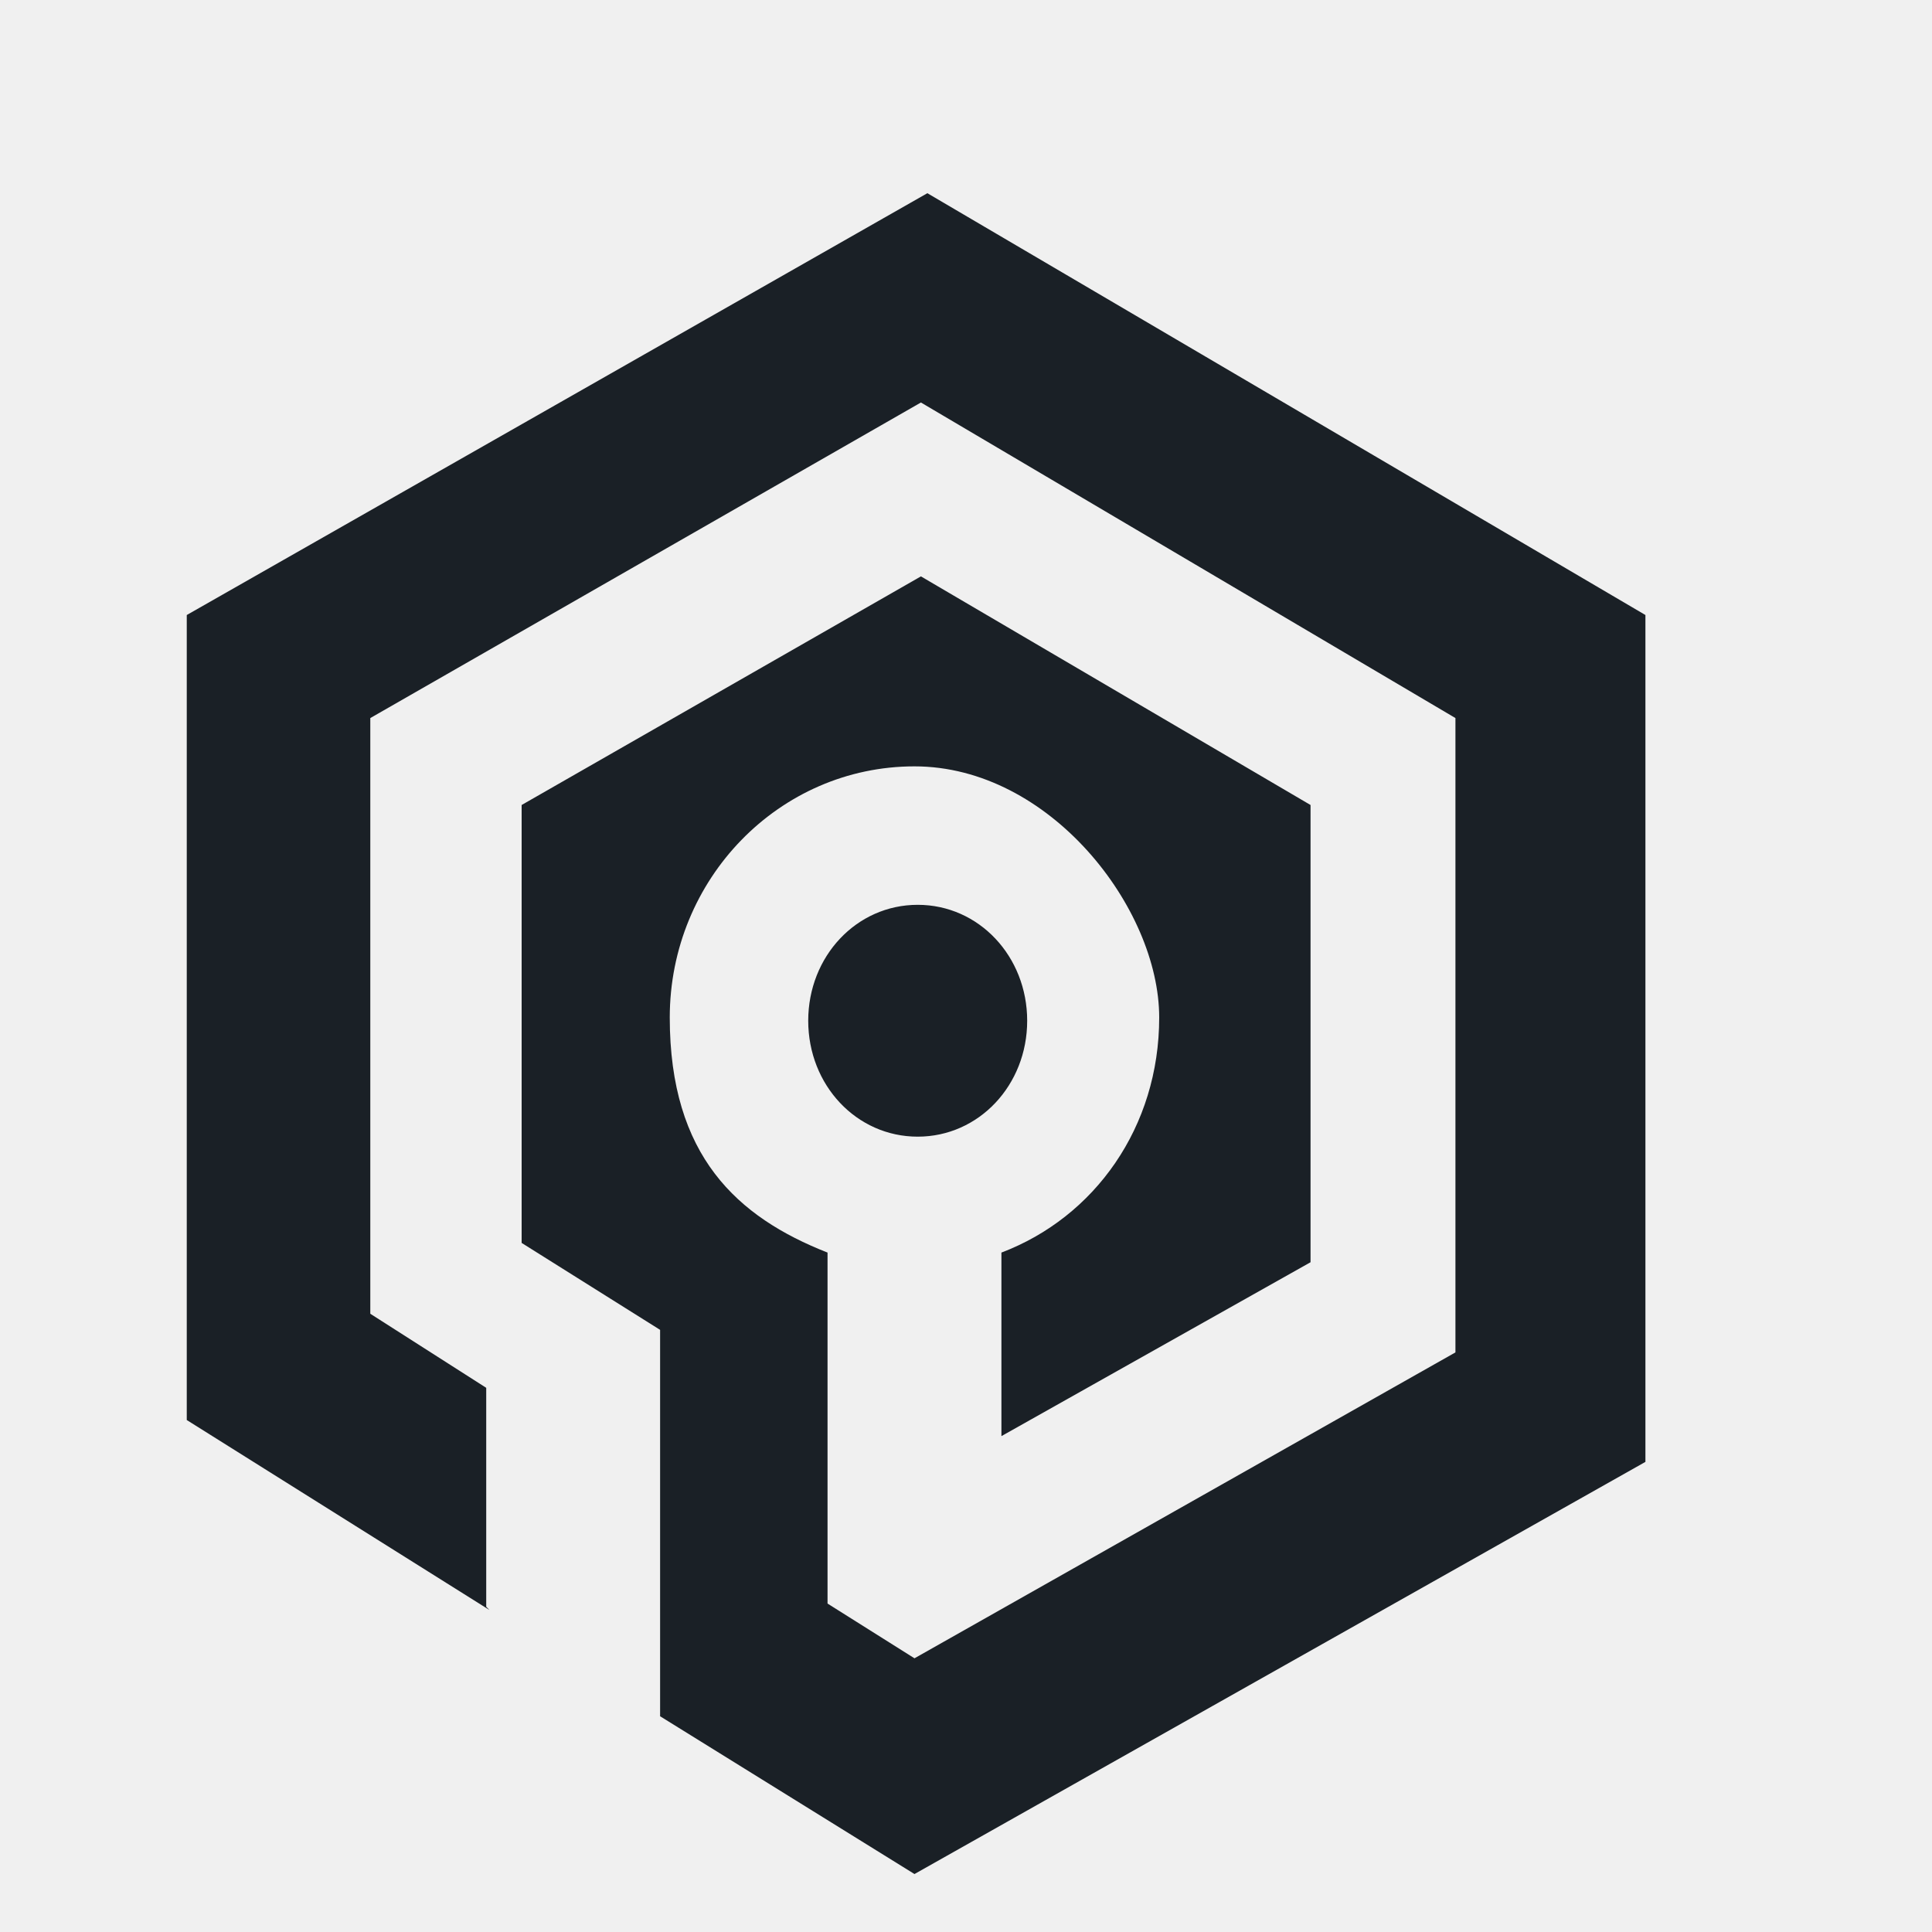
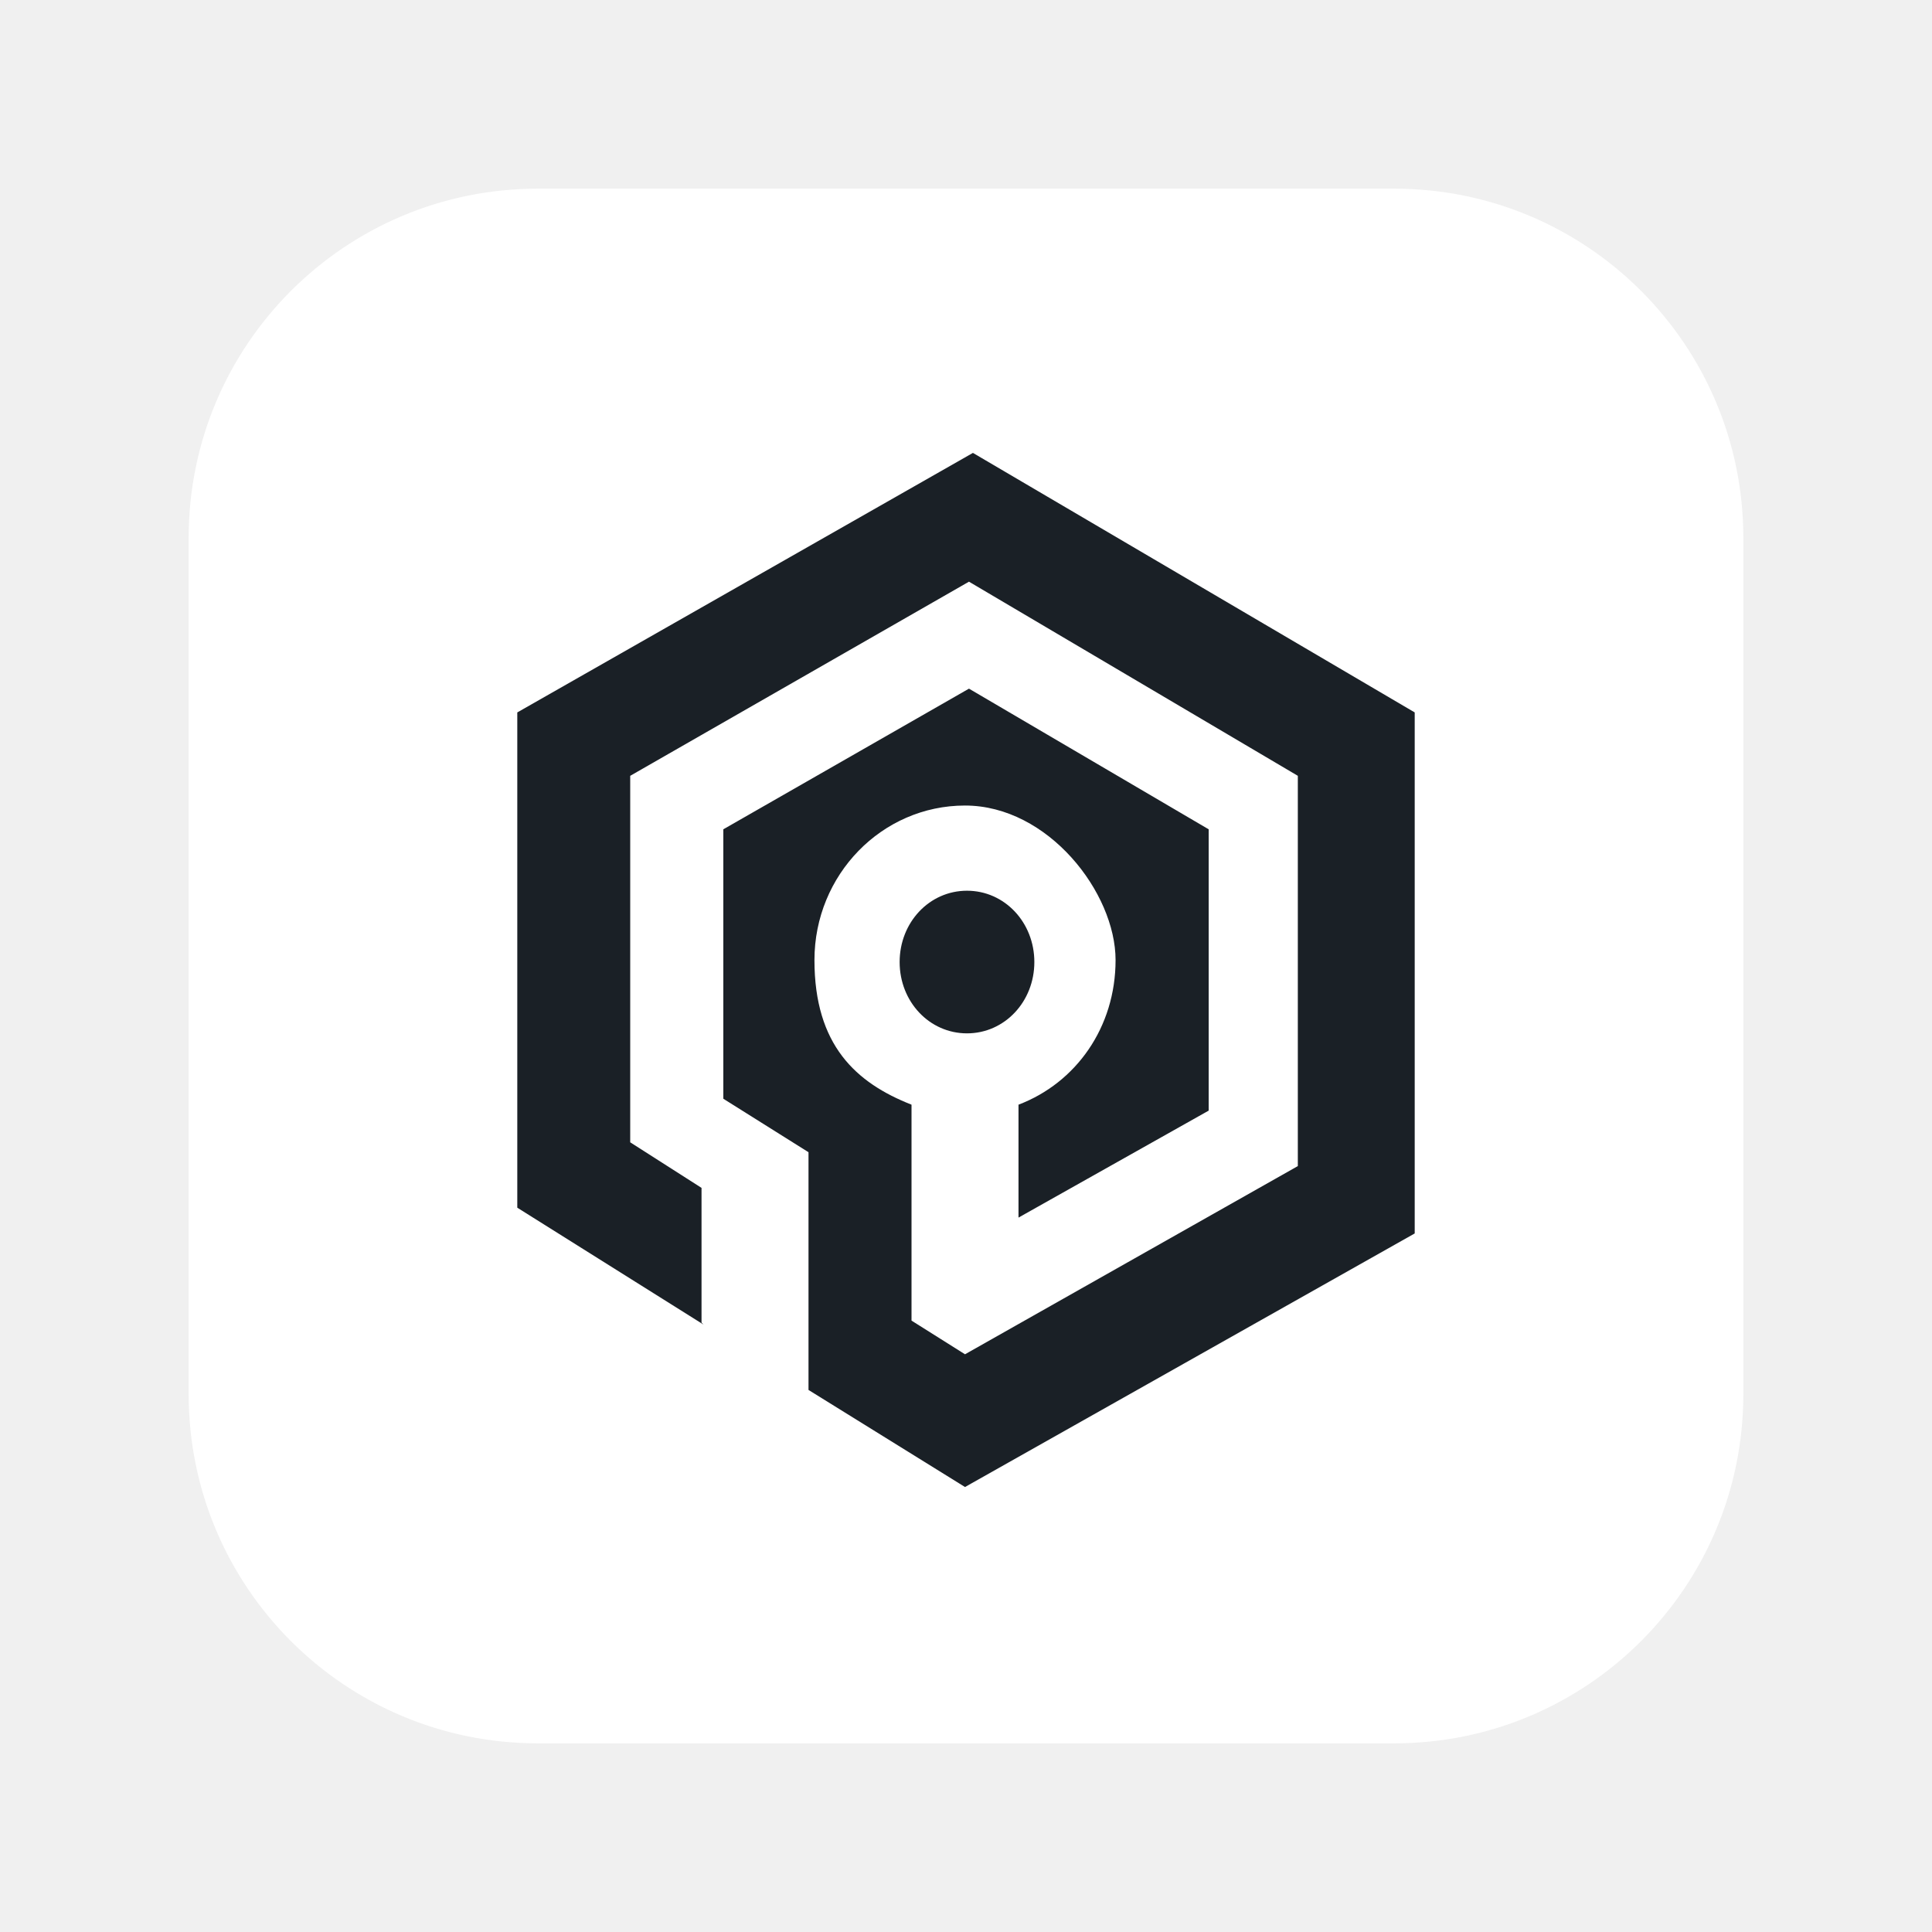
- <svg xmlns="http://www.w3.org/2000/svg" viewBox="0 0 60 60">
-   <style>path{fill:#1a2026}@media (prefers-color-scheme:dark){path{fill:#fff}}</style>
-   <path d="M15.2,50l-9.4-5.9v-25L28.8,6l22.3,13.1v26.3l-22.7,12.8-7.9-4.9v-12l-4.3-2.7v-13.6l12.4-7.1,12.1,7.1v14.2l-9.6,5.4v-5.7c2.9-1.1,4.9-3.9,4.9-7.3s-3.4-7.8-7.6-7.8-7.6,3.5-7.6,7.8,2.1,6.2,4.9,7.3v10.9l2.7,1.7,16.8-9.5v-19.7l-16.6-9.8-17.1,9.8v18.5l3.6,2.3v6.8ZM28.5,28.1c1.9,0,3.4,1.6,3.4,3.6s-1.5,3.6-3.4,3.6-3.4-1.6-3.4-3.6,1.5-3.6,3.4-3.6Z" />
+ <svg xmlns="http://www.w3.org/2000/svg" viewBox="0 0 1024 1024" width="1024" height="1024">
+   <rect x="100" y="100" width="824" height="824" rx="185" fill="#ffffff" />
+   <g transform="translate(512 512) scale(10.5) translate(-28.45 -31.9)">
+     <path fill="#1a2026" d="M15.2,50l-9.4-5.9v-25L28.8,6l22.3,13.1v26.3l-22.7,12.8-7.9-4.9v-12l-4.3-2.7v-13.6l12.4-7.1,12.1,7.1v14.2l-9.6,5.4v-5.7c2.9-1.1,4.9-3.9,4.9-7.3s-3.4-7.8-7.6-7.8-7.6,3.5-7.6,7.8,2.1,6.2,4.9,7.3v10.9l2.7,1.7,16.8-9.5v-19.7l-16.6-9.8-17.1,9.8v18.5l3.6,2.3v6.8ZM28.5,28.1c1.9,0,3.4,1.6,3.4,3.6s-1.5,3.6-3.4,3.6-3.4-1.6-3.4-3.6,1.5-3.6,3.4-3.6Z" />
+   </g>
</svg>
